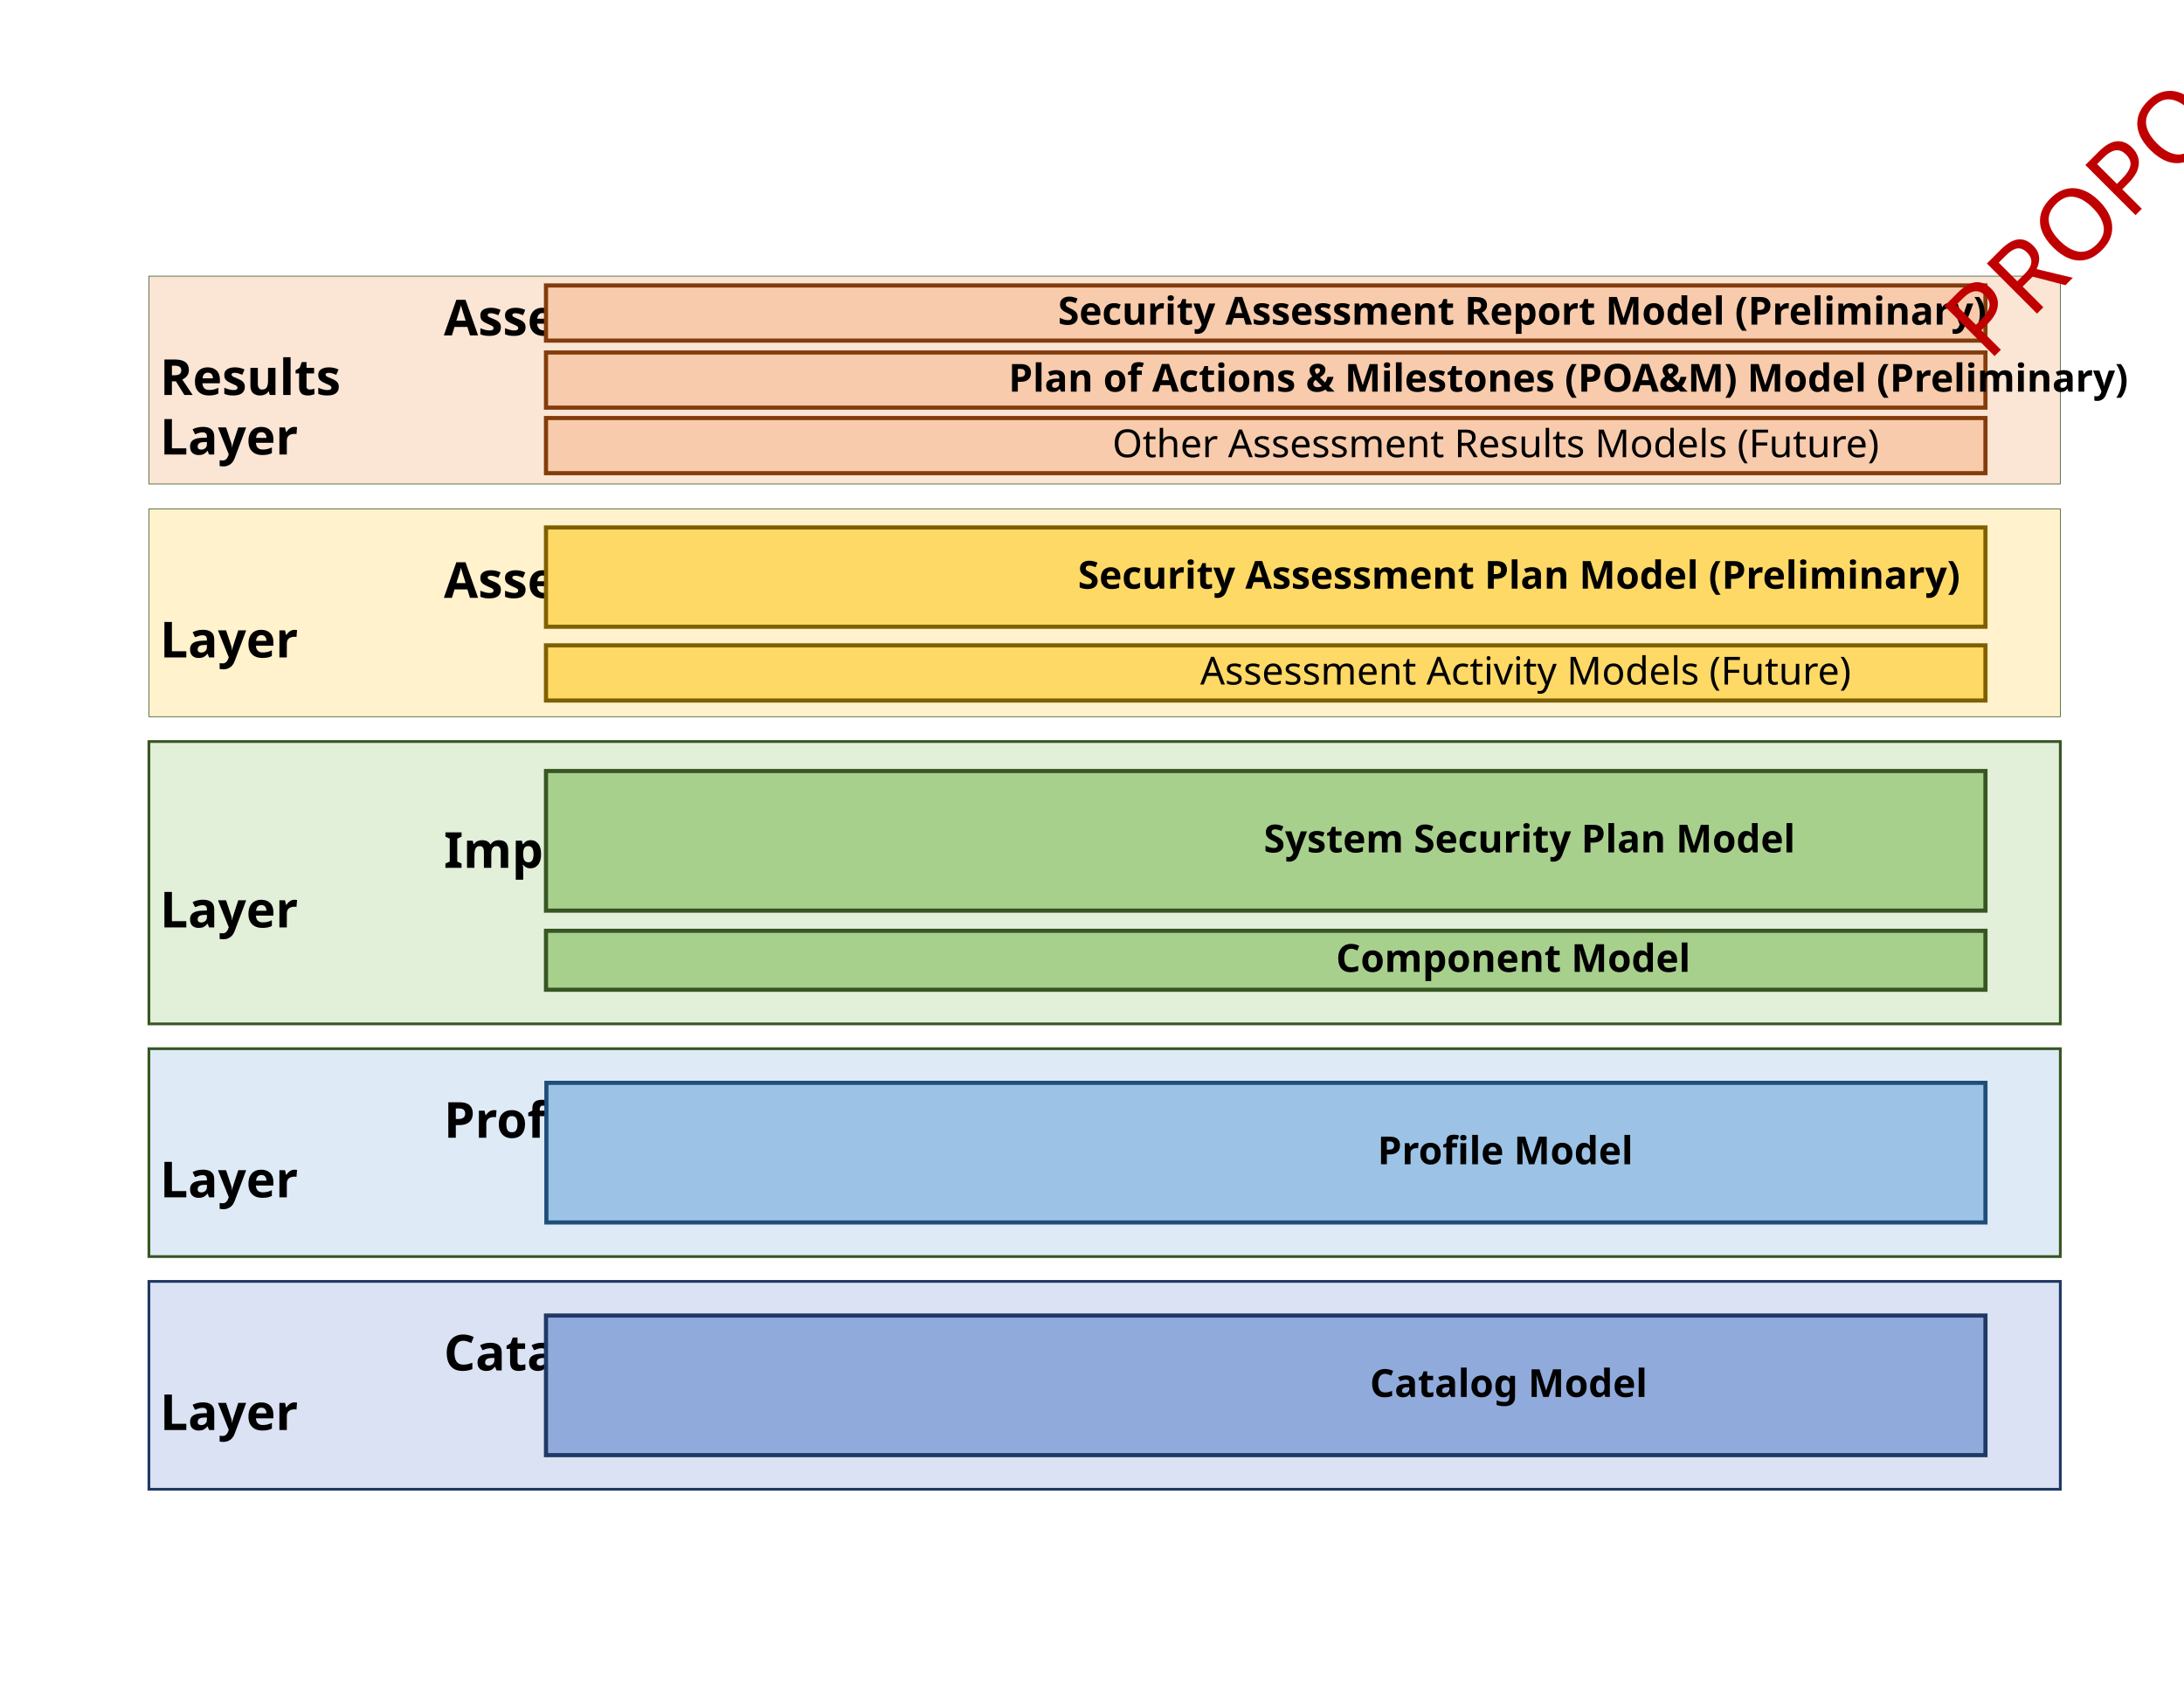
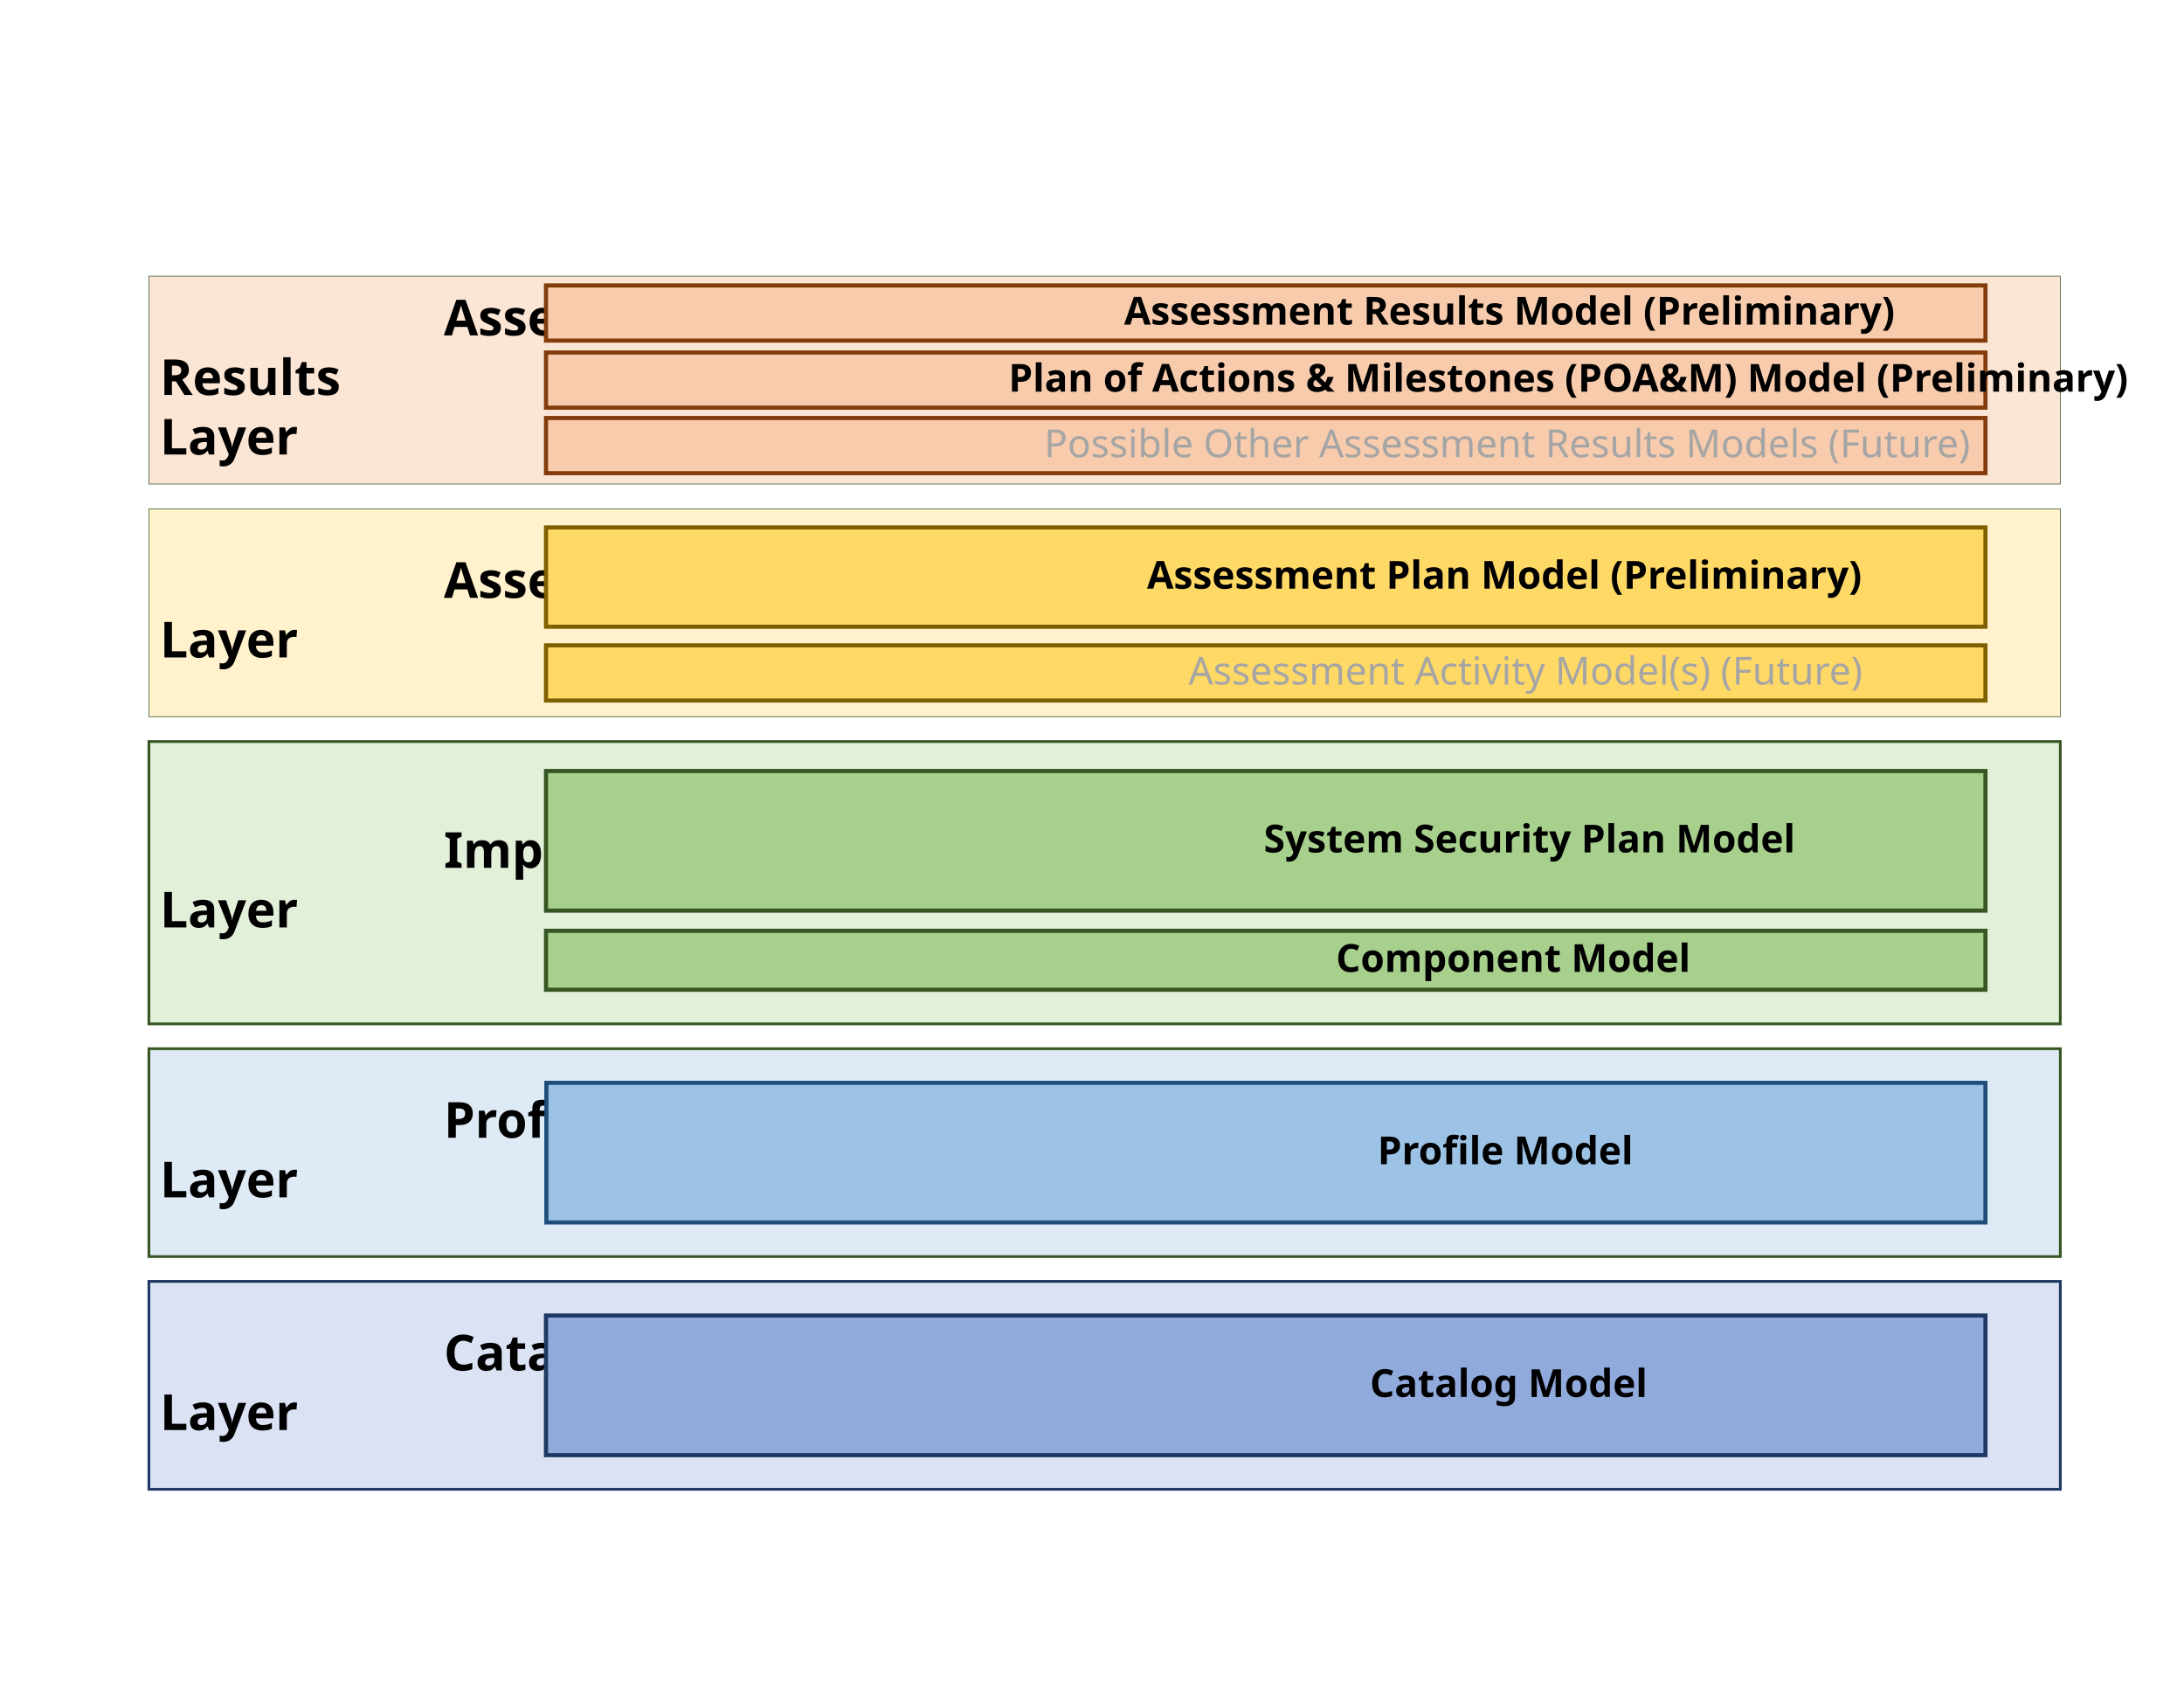
- <svg xmlns="http://www.w3.org/2000/svg" xmlns:ns1="http://schemas.microsoft.com/visio/2003/SVGExtensions/" width="11in" height="8.5in" viewBox="0 0 792 612" xml:space="preserve" color-interpolation-filters="sRGB" class="st17">
+ <svg xmlns="http://www.w3.org/2000/svg" xmlns:ns1="http://schemas.microsoft.com/visio/2003/SVGExtensions/" width="11in" height="8.5in" viewBox="0 0 792 612" xml:space="preserve" color-interpolation-filters="sRGB" class="st15">
  <ns1:documentProperties ns1:langID="1033" ns1:viewMarkup="false">
    <ns1:userDefs>
      <ns1:ud ns1:nameU="msvSubprocessMaster" ns1:prompt="" ns1:val="VT4(Rectangle)" />
      <ns1:ud ns1:nameU="msvNoAutoConnect" ns1:val="VT0(1):26" />
    </ns1:userDefs>
  </ns1:documentProperties>
  <style type="text/css">
	
		.st1 {fill:#deebf6;stroke:#375623;stroke-width:1}
		.st2 {fill:#000000;font-family:Calibri;font-size:1.5em;font-weight:bold}
		.st3 {font-size:1em}
		.st4 {fill:#9cc3e5;stroke:#1e4e79;stroke-width:1.5}
		.st5 {fill:#000000;font-family:Calibri;font-size:1.167em;font-weight:bold}
		.st6 {fill:#dae2f3;stroke:#203864;stroke-width:1}
		.st7 {fill:#90aadb;stroke:#203864;stroke-width:1.5}
		.st8 {fill:#fff2cc;stroke:#375623;stroke-width:0.25}
		.st9 {fill:#ffd965;stroke:#7f6000;stroke-width:1.5}
- 		.st10 {fill:#000000;font-family:Calibri;font-size:1.167em}
+ 		.st10 {fill:#a5a5a5;font-family:Calibri;font-size:1.167em}
		.st11 {fill:#fbe5d5;stroke:#375623;stroke-width:0.25}
		.st12 {fill:#f7cbac;stroke:#833c0b;stroke-width:1.5}
		.st13 {fill:#e2efd9;stroke:#375623;stroke-width:1}
		.st14 {fill:#a8d08d;stroke:#375623;stroke-width:1.5}
- 		.st15 {fill:none;stroke:none;stroke-width:1.5}
- 		.st16 {fill:#c00000;font-family:Stencil;font-size:3em}
- 		.st17 {fill:none;fill-rule:evenodd;font-size:12px;overflow:visible;stroke-linecap:square;stroke-miterlimit:3}
+ 		.st15 {fill:none;fill-rule:evenodd;font-size:12px;overflow:visible;stroke-linecap:square;stroke-miterlimit:3}
	
	</style>
  <g ns1:mID="0" ns1:index="1" ns1:groupContext="foregroundPage">
    <ns1:userDefs>
      <ns1:ud ns1:nameU="msvThemeOrder" ns1:val="VT0(0):26" />
    </ns1:userDefs>
    <ns1:pageProperties ns1:drawingScale="1" ns1:pageScale="1" ns1:drawingUnits="0" ns1:shadowOffsetX="9" ns1:shadowOffsetY="-9" />
    <g id="group12-1" transform="translate(54,-156.375)" ns1:mID="12" ns1:groupContext="group">
      <g id="shape3-2" ns1:mID="3" ns1:groupContext="shape">
        <ns1:userDefs>
          <ns1:ud ns1:nameU="visVersion" ns1:val="VT0(15):26" />
        </ns1:userDefs>
        <ns1:textBlock ns1:margins="rect(4,4,4,4)" />
        <ns1:textRect cx="346.573" cy="574.312" width="693.15" height="75.375" />
        <rect x="0" y="536.625" width="693.145" height="75.375" class="st1" />
        <text x="4" y="568.91" class="st2" ns1:langID="1033">
          <ns1:paragraph />
          <ns1:tabList />Profile<ns1:newlineChar />
          <tspan x="4" dy="1.2em" class="st3">Layer</tspan>
        </text>
      </g>
      <g id="shape4-6" ns1:mID="4" ns1:groupContext="shape" transform="translate(144.145,-12.375)">
        <ns1:userDefs>
          <ns1:ud ns1:nameU="visVersion" ns1:val="VT0(15):26" />
        </ns1:userDefs>
        <ns1:textBlock ns1:margins="rect(4,4,4,4)" />
        <ns1:textRect cx="260.927" cy="586.687" width="521.86" height="50.625" />
        <rect x="0" y="561.375" width="521.855" height="50.625" class="st4" />
        <text x="221.31" y="590.89" class="st5" ns1:langID="1033">
          <ns1:paragraph ns1:horizAlign="1" />
          <ns1:tabList />Profile Model</text>
      </g>
    </g>
    <g id="group13-9" transform="translate(54,-72)" ns1:mID="13" ns1:groupContext="group">
      <g id="shape1-10" ns1:mID="1" ns1:groupContext="shape">
        <ns1:userDefs>
          <ns1:ud ns1:nameU="visVersion" ns1:val="VT0(15):26" />
        </ns1:userDefs>
        <ns1:textBlock ns1:margins="rect(4,4,4,4)" />
        <ns1:textRect cx="346.573" cy="574.312" width="693.15" height="75.375" />
        <rect x="0" y="536.625" width="693.145" height="75.375" class="st6" />
        <text x="4" y="568.91" class="st2" ns1:langID="1033">
          <ns1:paragraph />
          <ns1:tabList />Catalog<ns1:newlineChar />
          <tspan x="4" dy="1.2em" class="st3">Layer</tspan>
        </text>
      </g>
      <g id="shape2-14" ns1:mID="2" ns1:groupContext="shape" transform="translate(144,-12.375)">
        <ns1:userDefs>
          <ns1:ud ns1:nameU="visVersion" ns1:val="VT0(15):26" />
        </ns1:userDefs>
        <ns1:textBlock ns1:margins="rect(4,4,4,4)" />
        <ns1:textRect cx="261" cy="586.687" width="522.01" height="50.625" />
        <rect x="0" y="561.375" width="522" height="50.625" class="st7" />
        <text x="218.69" y="590.89" class="st5" ns1:langID="1033">
          <ns1:paragraph ns1:horizAlign="1" />
          <ns1:tabList />Catalog Model</text>
      </g>
    </g>
    <g id="group18-17" transform="translate(54,-352.125)" ns1:mID="18" ns1:groupContext="group">
      <g id="shape10-18" ns1:mID="10" ns1:groupContext="shape">
        <ns1:userDefs>
          <ns1:ud ns1:nameU="visVersion" ns1:val="VT0(15):26" />
        </ns1:userDefs>
        <ns1:textBlock ns1:margins="rect(4,4,4,4)" />
        <ns1:textRect cx="346.573" cy="574.312" width="693.15" height="75.375" />
        <rect x="0" y="536.625" width="693.145" height="75.375" class="st8" />
        <text x="4" y="568.91" class="st2" ns1:langID="1033">
          <ns1:paragraph />
          <ns1:tabList />Assessment<ns1:newlineChar />
          <tspan x="4" dy="1.2em" class="st3">Layer</tspan>
        </text>
      </g>
      <g id="shape14-22" ns1:mID="14" ns1:groupContext="shape" transform="translate(144,-5.87499)">
        <ns1:textBlock ns1:margins="rect(4,4,4,4)" />
        <ns1:textRect cx="261" cy="602" width="522" height="20" />
        <rect x="0" y="592" width="522" height="20" class="st9" />
-         <text x="157.16" y="606.2" class="st10" ns1:langID="1033">
+         <text x="152.92" y="606.2" class="st10" ns1:langID="1033">
          <ns1:paragraph ns1:horizAlign="1" />
-           <ns1:tabList />Assessment Activity Models (Future)</text>
+           <ns1:tabList />Assessment Activity Model(s) (Future)</text>
      </g>
    </g>
    <g id="group19-25" transform="translate(54,-436.5)" ns1:mID="19" ns1:groupContext="group">
      <g id="shape16-26" ns1:mID="16" ns1:groupContext="shape">
        <ns1:userDefs>
          <ns1:ud ns1:nameU="visVersion" ns1:val="VT0(15):26" />
        </ns1:userDefs>
        <ns1:textBlock ns1:margins="rect(4,4,4,4)" />
        <ns1:textRect cx="346.573" cy="574.312" width="693.15" height="75.375" />
        <rect x="0" y="536.625" width="693.145" height="75.375" class="st11" />
        <text x="4" y="558.11" class="st2" ns1:langID="1033">
          <ns1:paragraph />
          <ns1:tabList />Assessment<ns1:newlineChar />
          <tspan x="4" dy="1.2em" class="st3">Results<ns1:newlineChar />
          </tspan>
          <tspan x="4" dy="1.2em" class="st3">Layer</tspan>
        </text>
      </g>
      <g id="shape17-31" ns1:mID="17" ns1:groupContext="shape" transform="translate(144,-27.6875)">
        <ns1:textBlock ns1:margins="rect(4,4,4,4)" />
        <ns1:textRect cx="261" cy="602" width="522" height="20" />
        <rect x="0" y="592" width="522" height="20" class="st12" />
        <text x="87.63" y="606.2" class="st5" ns1:langID="1033">
          <ns1:paragraph ns1:horizAlign="1" />
          <ns1:tabList />Plan of Actions &amp; Milestones (POA&amp;M) Model (Preliminary)</text>
      </g>
    </g>
    <g id="group20-34" transform="translate(54,-240.75)" ns1:mID="20" ns1:groupContext="group">
      <g id="shape5-35" ns1:mID="5" ns1:groupContext="shape">
        <ns1:userDefs>
          <ns1:ud ns1:nameU="visVersion" ns1:val="VT0(15):26" />
        </ns1:userDefs>
        <ns1:textBlock ns1:margins="rect(4,4,4,4)" />
        <ns1:textRect cx="346.573" cy="560.812" width="693.15" height="102.375" />
        <rect x="0" y="509.625" width="693.145" height="102.375" class="st13" />
        <text x="4" y="555.41" class="st2" ns1:langID="1033">
          <ns1:paragraph />
          <ns1:tabList />Implementation<ns1:newlineChar />
          <tspan x="4" dy="1.2em" class="st3">Layer</tspan>
        </text>
      </g>
      <g id="shape6-39" ns1:mID="6" ns1:groupContext="shape" transform="translate(144,-41.0625)">
        <ns1:userDefs>
          <ns1:ud ns1:nameU="visVersion" ns1:val="VT0(15):26" />
        </ns1:userDefs>
        <ns1:textBlock ns1:margins="rect(4,4,4,4)" />
        <ns1:textRect cx="261" cy="586.687" width="522.01" height="50.625" />
        <rect x="0" y="561.375" width="522" height="50.625" class="st14" />
        <text x="180.19" y="590.89" class="st5" ns1:langID="1033">
          <ns1:paragraph ns1:horizAlign="1" />
          <ns1:tabList />System Security Plan Model</text>
      </g>
      <g id="shape8-42" ns1:mID="8" ns1:groupContext="shape" transform="translate(144,-12.375)">
        <ns1:userDefs>
          <ns1:ud ns1:nameU="visVersion" ns1:val="VT0(15):26" />
        </ns1:userDefs>
        <ns1:textBlock ns1:margins="rect(4,4,4,4)" />
        <ns1:textRect cx="261" cy="601.312" width="522.01" height="21.375" />
        <rect x="0" y="590.625" width="522" height="21.375" class="st14" />
        <text x="206.39" y="605.51" class="st5" ns1:langID="1033">
          <ns1:paragraph ns1:horizAlign="1" />
          <ns1:tabList />Component Model</text>
      </g>
    </g>
    <g id="shape21-45" ns1:mID="21" ns1:groupContext="shape" transform="translate(198,-384.75)">
      <ns1:textBlock ns1:margins="rect(4,4,4,4)" />
      <ns1:textRect cx="261" cy="594" width="522" height="36" />
      <rect x="0" y="576" width="522" height="36" class="st9" />
-       <text x="127.36" y="598.2" class="st5" ns1:langID="1033">
+       <text x="152.41" y="598.2" class="st5" ns1:langID="1033">
        <ns1:paragraph ns1:horizAlign="1" />
-         <ns1:tabList />Security Assessment Plan Model (Preliminary)</text>
+         <ns1:tabList />Assessment Plan Model (Preliminary)</text>
    </g>
    <g id="shape22-48" ns1:mID="22" ns1:groupContext="shape" transform="translate(198,-440.428)">
      <ns1:textBlock ns1:margins="rect(4,4,4,4)" />
      <ns1:textRect cx="261" cy="602" width="522" height="20" />
      <rect x="0" y="592" width="522" height="20" class="st12" />
-       <text x="139.85" y="606.2" class="st10" ns1:langID="1033">
+       <text x="115.12" y="606.2" class="st10" ns1:langID="1033">
        <ns1:paragraph ns1:horizAlign="1" />
-         <ns1:tabList />Other Assessment Results Models (Future)</text>
+         <ns1:tabList />Possible Other Assessment Results Models (Future)</text>
    </g>
    <g id="shape23-51" ns1:mID="23" ns1:groupContext="shape" transform="translate(198,-488.5)">
      <ns1:textBlock ns1:margins="rect(4,4,4,4)" />
      <ns1:textRect cx="261" cy="602" width="522" height="20" />
      <rect x="0" y="592" width="522" height="20" class="st12" />
-       <text x="120.12" y="606.2" class="st5" ns1:langID="1033">
+       <text x="144.12" y="606.2" class="st5" ns1:langID="1033">
        <ns1:paragraph ns1:horizAlign="1" />
-         <ns1:tabList />Security Assessment Report Model (Preliminary)</text>
-     </g>
-     <g id="shape24-54" ns1:mID="24" ns1:groupContext="shape" transform="translate(172.2,-164.757) rotate(-45)">
-       <ns1:userDefs>
-         <ns1:ud ns1:nameU="visVersion" ns1:val="VT0(15):26" />
-       </ns1:userDefs>
-       <ns1:textBlock ns1:margins="rect(4,4,4,4)" />
-       <ns1:textRect cx="100.547" cy="586.687" width="201.1" height="50.625" />
-       <rect x="0" y="561.375" width="201.095" height="50.625" class="st15" />
-       <text x="9.91" y="597.49" class="st16" ns1:langID="1033">
-         <ns1:paragraph ns1:horizAlign="1" />
-         <ns1:tabList />PROPOSED</text>
+         <ns1:tabList />Assessment Results Model (Preliminary)</text>
    </g>
  </g>
</svg>
